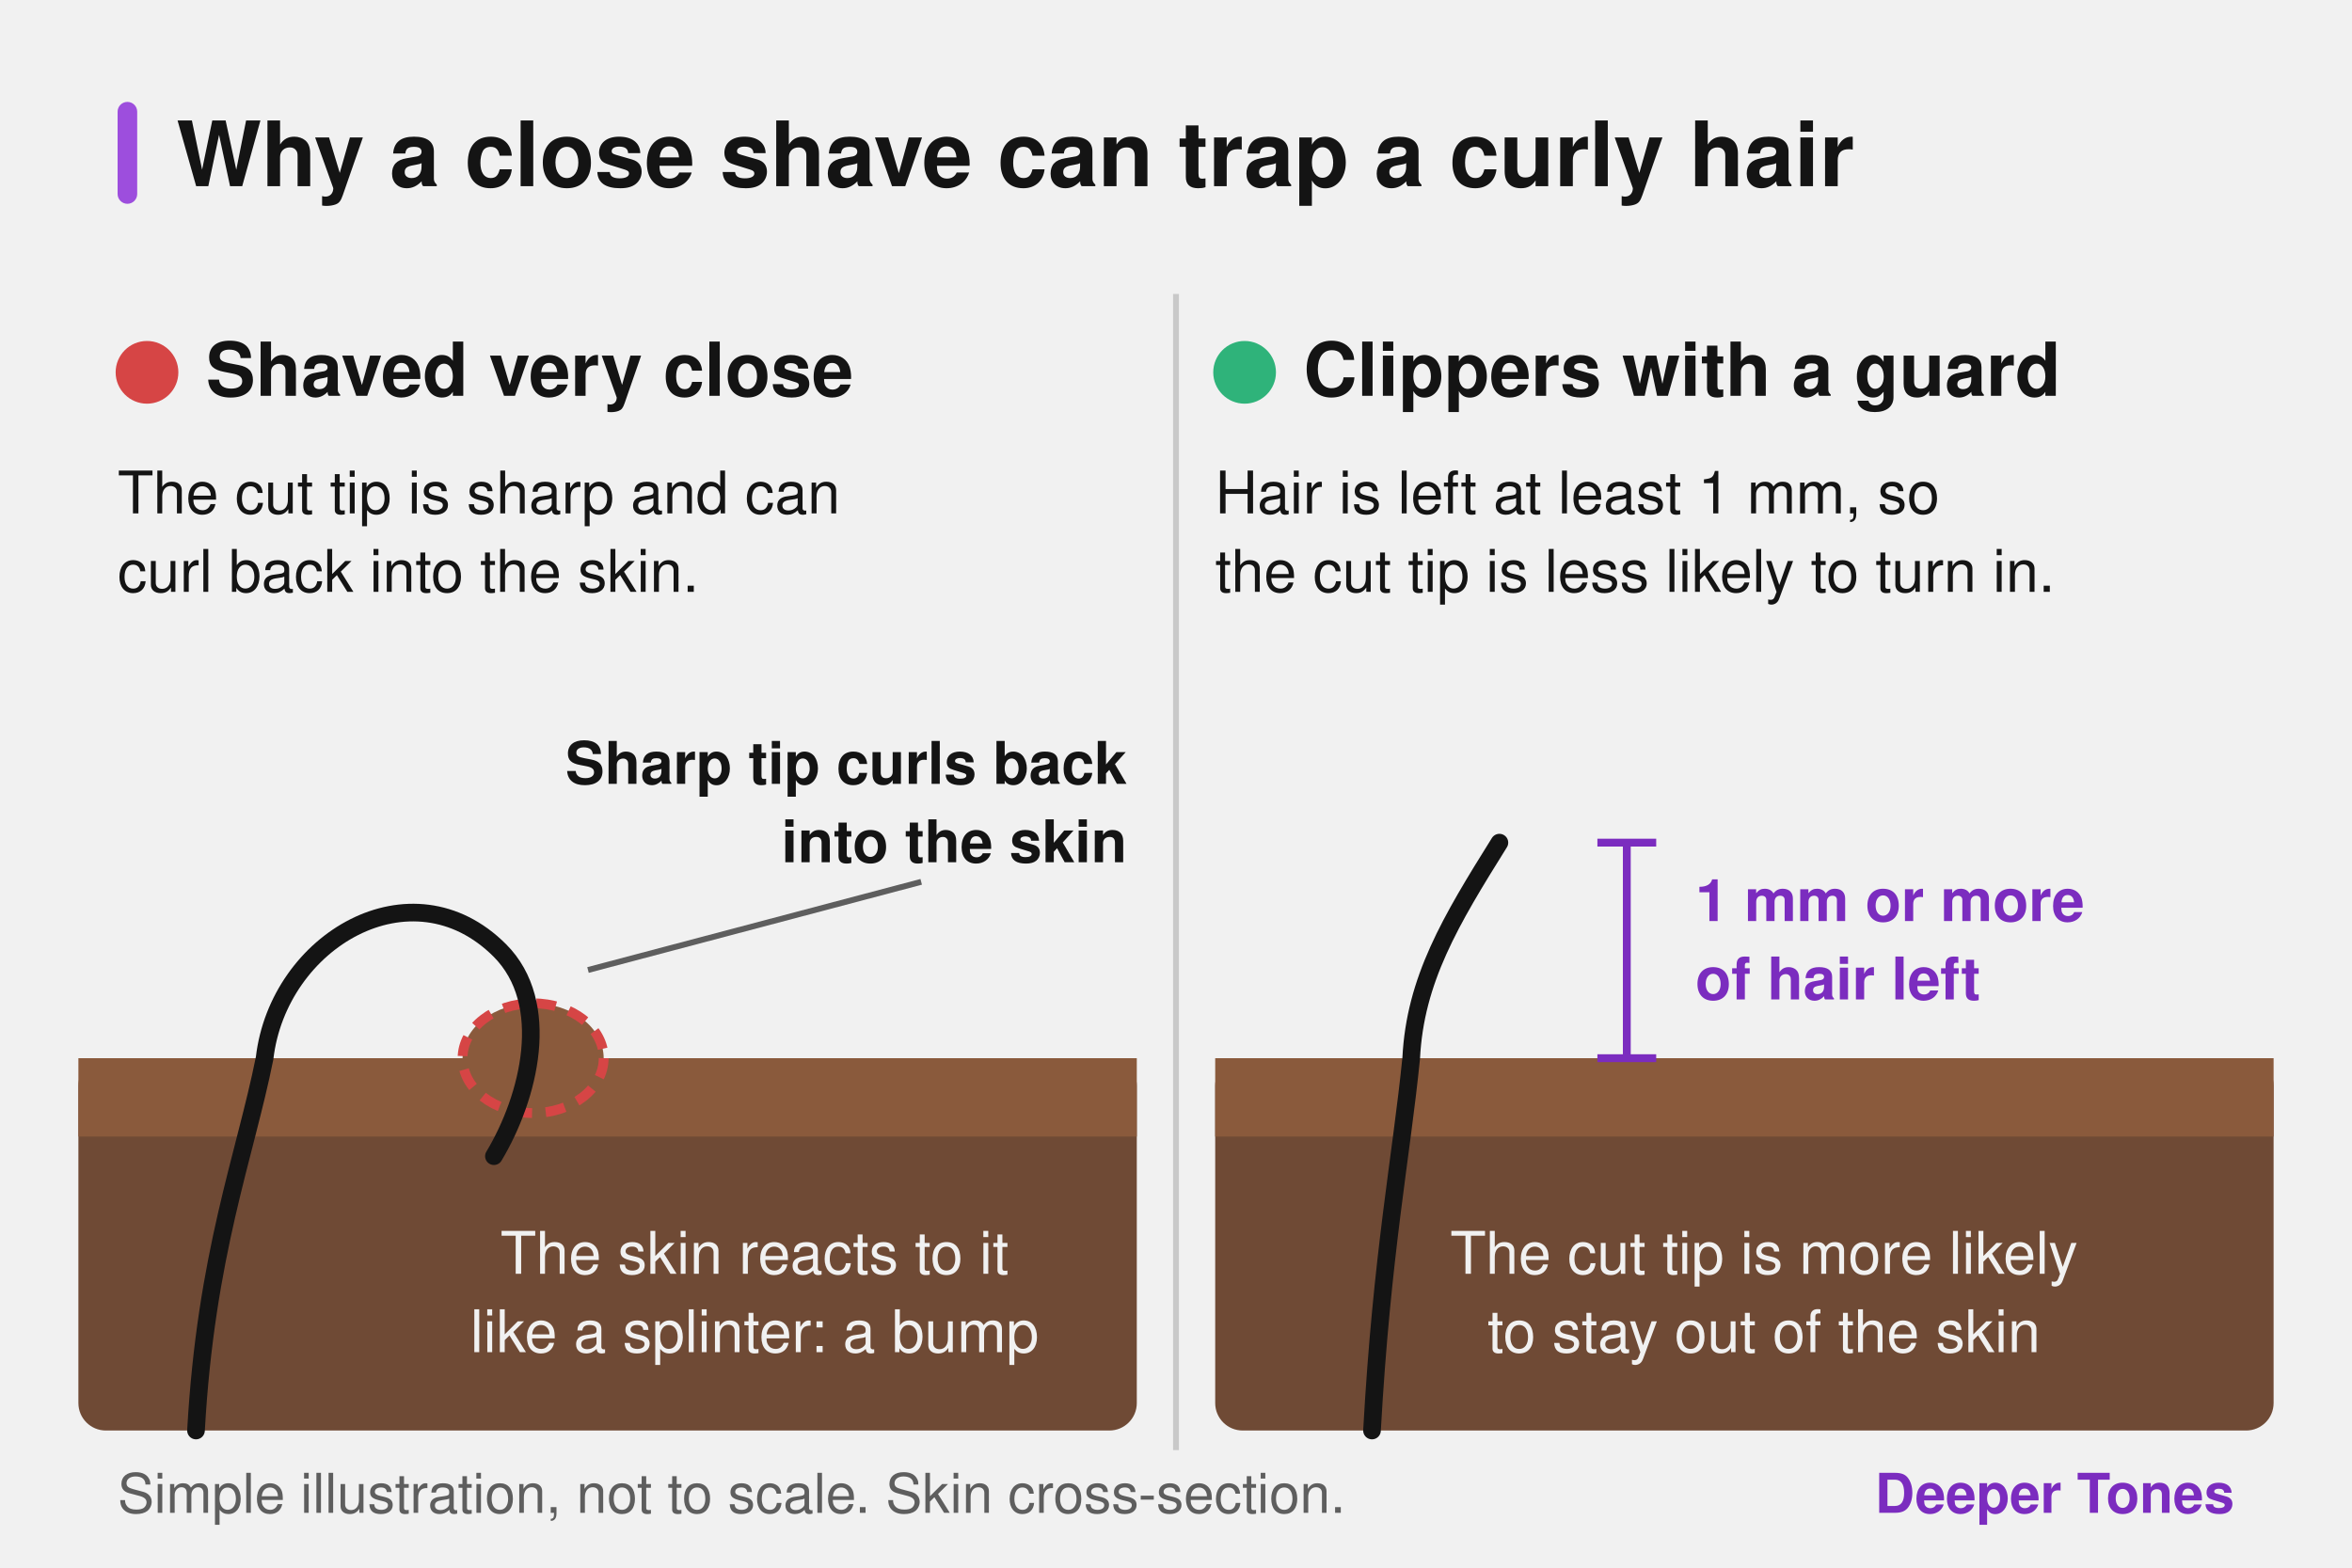
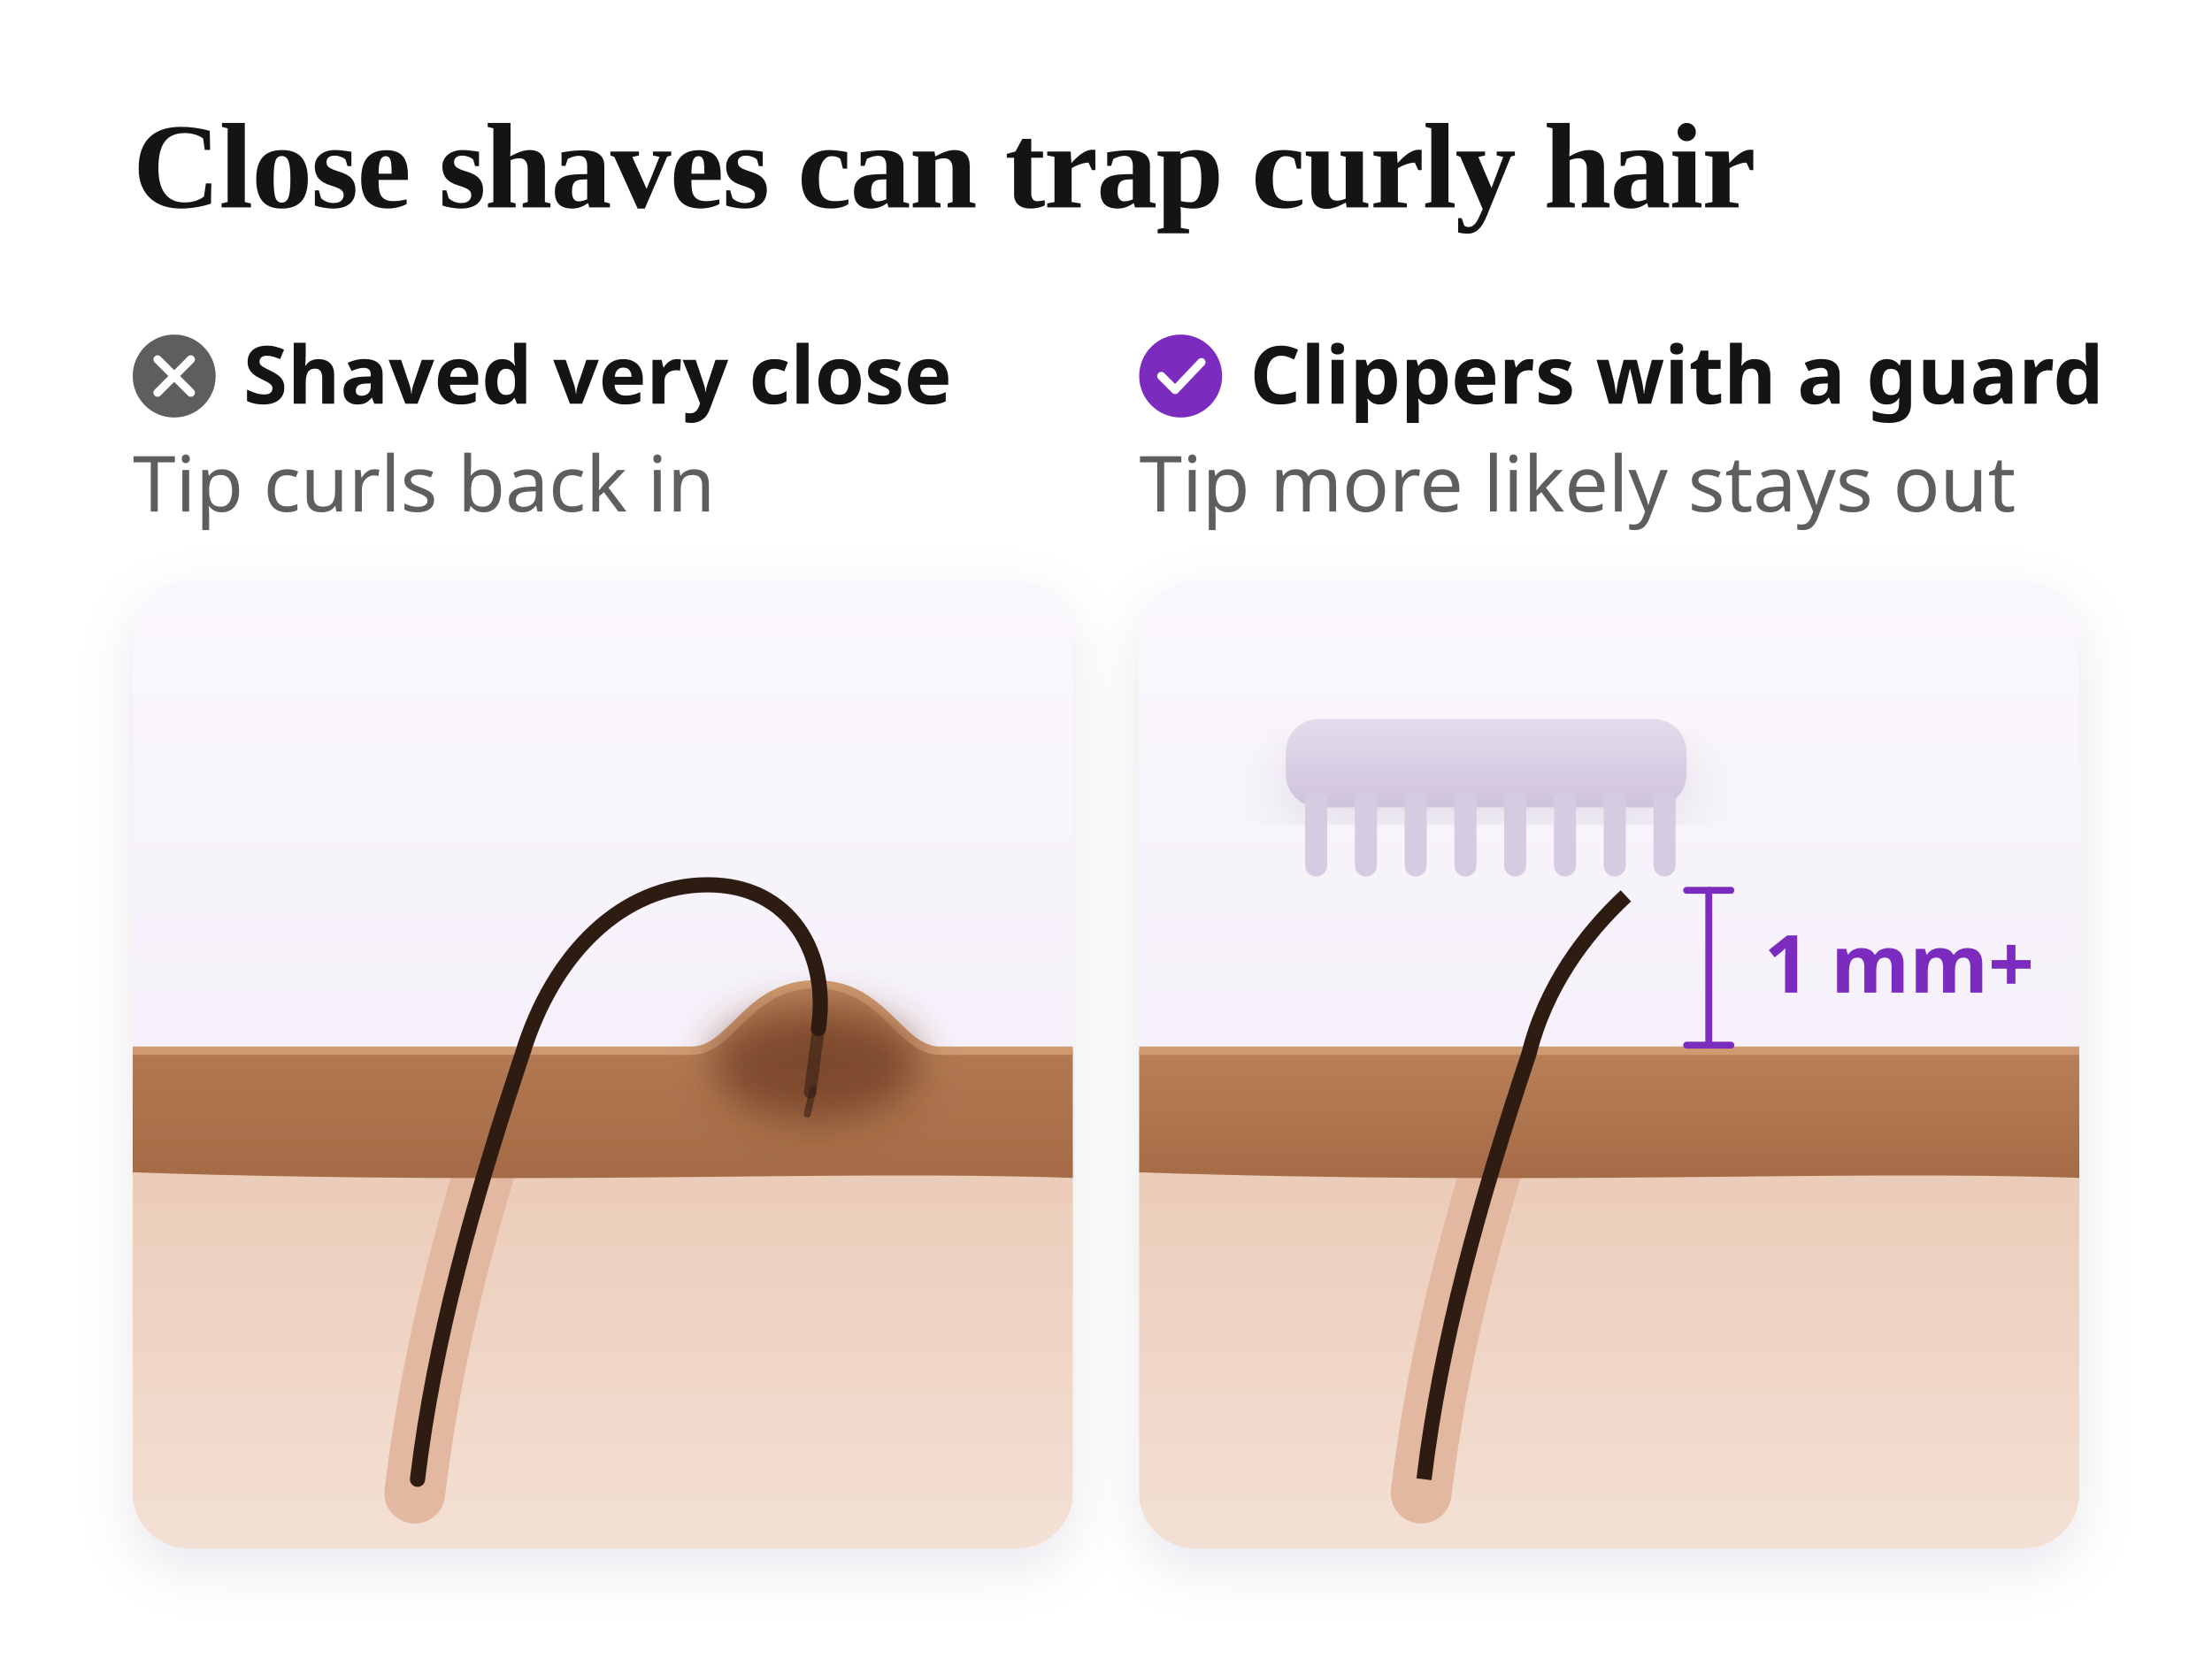
- <svg xmlns="http://www.w3.org/2000/svg" viewBox="0 0 1200 800" width="1200" height="800" font-family="Helvetica, Arial, sans-serif">
-   <rect width="1200" height="800" fill="#f1f1f1" />
-   <rect x="60" y="52" width="10" height="52" rx="5" fill="#9d4edd" />
-   <text x="90" y="95" font-size="46" font-weight="700" fill="#141414">Why a close shave can trap a curly hair</text>
-   <line x1="600" y1="150" x2="600" y2="740" stroke="#c9c9c9" stroke-width="3" />
-   <circle cx="75" cy="190" r="16" fill="#d64545" />
-   <text x="105" y="202" font-size="38" font-weight="700" fill="#141414">Shaved very close</text>
-   <text x="60" y="262" font-size="30" fill="#141414">The cut tip is sharp and can</text>
-   <text x="60" y="302" font-size="30" fill="#141414">curl back into the skin.</text>
-   <rect x="40" y="540" width="540" height="190" rx="14" fill="#6f4a35" />
-   <rect x="40" y="540" width="540" height="40" fill="#8a5a3c" />
-   <ellipse cx="272" cy="540" rx="36" ry="28" fill="#8a5a3c" stroke="#d64545" stroke-width="5" stroke-dasharray="10 7" />
-   <path d="M100 730 C 105 640,125 590,135 540 C 142 480,210 440,255 485 C 282 512,270 560,252 590" fill="none" stroke="#141414" stroke-width="9" stroke-linecap="round" />
-   <line x1="470" y1="450" x2="300" y2="495" stroke="#5e5e5e" stroke-width="3" />
-   <text x="575" y="400" font-size="30" font-weight="700" fill="#141414" text-anchor="end">Sharp tip curls back</text>
-   <text x="575" y="440" font-size="30" font-weight="700" fill="#141414" text-anchor="end">into the skin</text>
-   <text x="385" y="650" font-size="30" fill="#f1f1f1" text-anchor="middle">The skin reacts to it</text>
-   <text x="385" y="690" font-size="30" fill="#f1f1f1" text-anchor="middle">like a splinter: a bump</text>
-   <circle cx="635" cy="190" r="16" fill="#2fb37a" />
-   <text x="665" y="202" font-size="38" font-weight="700" fill="#141414">Clippers with a guard</text>
-   <text x="620" y="262" font-size="30" fill="#141414">Hair is left at least 1 mm, so</text>
-   <text x="620" y="302" font-size="30" fill="#141414">the cut tip is less likely to turn in.</text>
-   <rect x="620" y="540" width="540" height="190" rx="14" fill="#6f4a35" />
-   <rect x="620" y="540" width="540" height="40" fill="#8a5a3c" />
-   <path d="M700 730 C 705 640,715 590,720 540 C 722 500,740 470,765 430" fill="none" stroke="#141414" stroke-width="9" stroke-linecap="round" />
-   <line x1="830" y1="540" x2="830" y2="430" stroke="#7b2cbf" stroke-width="4" />
-   <line x1="815" y1="540" x2="845" y2="540" stroke="#7b2cbf" stroke-width="4" />
-   <line x1="815" y1="430" x2="845" y2="430" stroke="#7b2cbf" stroke-width="4" />
-   <text x="865" y="470" font-size="30" font-weight="700" fill="#7b2cbf">1 mm or more</text>
-   <text x="865" y="510" font-size="30" font-weight="700" fill="#7b2cbf">of hair left</text>
-   <text x="900" y="650" font-size="30" fill="#f1f1f1" text-anchor="middle">The cut tip is more likely</text>
-   <text x="900" y="690" font-size="30" fill="#f1f1f1" text-anchor="middle">to stay out of the skin</text>
-   <text x="60" y="772" font-size="28" fill="#5e5e5e">Simple illustration, not to scale. Skin cross-section.</text>
-   <text x="1140" y="772" font-size="28" font-weight="700" fill="#7b2cbf" text-anchor="end">Deeper Tones</text>
+ <svg xmlns="http://www.w3.org/2000/svg" viewBox="0 0 1600 1200" width="1600" height="1200">
+   <defs>
+     <linearGradient id="epi" x1="0" y1="0" x2="0" y2="1">
+       <stop offset="0" stop-color="#B98058" />
+       <stop offset="1" stop-color="#A46B46" />
+     </linearGradient>
+     <linearGradient id="derm" x1="0" y1="0" x2="0" y2="1">
+       <stop offset="0" stop-color="#EBCBB8" />
+       <stop offset="1" stop-color="#F4E2D7" />
+     </linearGradient>
+     <linearGradient id="air" x1="0" y1="0" x2="0" y2="1">
+       <stop offset="0" stop-color="#FAF7FC" />
+       <stop offset="1" stop-color="#F1EAF8" />
+     </linearGradient>
+     <filter id="soft" x="-80%" y="-80%" width="260%" height="260%">
+       <feGaussianBlur stdDeviation="14" />
+     </filter>
+     <filter id="lift" x="-10%" y="-10%" width="120%" height="130%">
+       <feDropShadow dx="0" dy="14" stdDeviation="20" flood-color="#2B1640" flood-opacity="0.09" />
+     </filter>
+     <clipPath id="cardL">
+       <rect x="96" y="420" width="680" height="700" rx="40" />
+     </clipPath>
+     <clipPath id="cardR">
+       <rect x="824" y="420" width="680" height="700" rx="40" />
+     </clipPath>
+   </defs>
+   <rect width="1600" height="1200" fill="#FFFFFF" />
+   <text x="96" y="150" font-family="Source Serif 4" font-weight="600" font-size="88" fill="#141414" letter-spacing="-1">Close shaves can trap curly hair</text>
+   <g font-family="Archivo">
+     <circle cx="126" cy="272" r="30" fill="#5E5E5E" />
+     <path d="M114 260 l 24 24 M138 260 l -24 24" stroke="#FFFFFF" stroke-width="6" stroke-linecap="round" />
+     <text x="176" y="292" font-size="58" font-weight="600" fill="#141414">Shaved very close</text>
+     <text x="96" y="370" font-size="56" font-weight="400" fill="#5E5E5E">Tip curls back in</text>
+   </g>
+   <g filter="url(#lift)">
+     <rect x="96" y="420" width="680" height="700" rx="40" fill="url(#air)" />
+   </g>
+   <g clip-path="url(#cardL)">
+     <rect x="96" y="840" width="680" height="300" fill="url(#derm)" />
+     <path d="M300 1080 C 312 980, 336 890, 368 790" fill="none" stroke="#E2B9A0" stroke-width="44" stroke-linecap="round" />
+     <path d="M96 760 L 500 760 C 530 760, 540 712, 590 712 C 640 712, 650 760, 680 760 L 776 760 L 776 852 C 600 846, 400 858, 96 848 Z" fill="url(#epi)" />
+     <path d="M96 760 L 500 760 C 530 760, 540 712, 590 712 C 640 712, 650 760, 680 760 L 776 760" fill="none" stroke="#CF9A72" stroke-width="6" />
+     <ellipse cx="590" cy="770" rx="74" ry="40" fill="#6E3A22" opacity="0.75" filter="url(#soft)" />
+     <path d="M302 1070 C 314 970, 342 870, 378 762 C 400 690, 450 640, 512 640 C 572 640, 600 690, 592 744" fill="none" stroke="#2E1C12" stroke-width="11" stroke-linecap="round" />
+     <path d="M592 744 L 586 790" fill="none" stroke="#2E1C12" stroke-width="9" stroke-linecap="round" opacity="0.55" />
+     <path d="M588 788 L 584 806" fill="none" stroke="#2E1C12" stroke-width="5" stroke-linecap="round" opacity="0.55" />
+   </g>
+   <g font-family="Archivo">
+     <circle cx="854" cy="272" r="30" fill="#7B2CBF" />
+     <path d="M840 272 l 10 10 l 19 -20" fill="none" stroke="#FFFFFF" stroke-width="6" stroke-linecap="round" stroke-linejoin="round" />
+     <text x="904" y="292" font-size="58" font-weight="600" fill="#141414">Clippers with a guard</text>
+     <text x="824" y="370" font-size="56" font-weight="400" fill="#5E5E5E">Tip more likely stays out</text>
+   </g>
+   <g filter="url(#lift)">
+     <rect x="824" y="420" width="680" height="700" rx="40" fill="url(#air)" />
+   </g>
+   <g clip-path="url(#cardR)">
+     <rect x="824" y="840" width="680" height="300" fill="url(#derm)" />
+     <path d="M1028 1080 C 1040 980, 1064 890, 1096 790" fill="none" stroke="#E2B9A0" stroke-width="44" stroke-linecap="round" />
+     <path d="M824 760 L 1504 760 L 1504 852 C 1328 846, 1128 858, 824 848 Z" fill="url(#epi)" />
+     <path d="M824 760 L 1504 760" fill="none" stroke="#CF9A72" stroke-width="6" />
+     <path d="M1030 1070 C 1042 970, 1070 870, 1106 762 C 1118 714, 1146 676, 1176 648" fill="none" stroke="#2E1C12" stroke-width="11" stroke-linecap="butt" />
+   </g>
+   <defs>
+     <linearGradient id="clip" x1="0" y1="0" x2="0" y2="1">
+       <stop offset="0" stop-color="#E4DCEC" />
+       <stop offset="1" stop-color="#CFC3DD" />
+     </linearGradient>
+   </defs>
+   <g filter="url(#lift)">
+     <rect x="930" y="520" width="290" height="64" rx="24" fill="url(#clip)" />
+   </g>
+   <g fill="#D6CCE2">
+     <rect x="944" y="572" width="16" height="62" rx="8" />
+     <rect x="980" y="572" width="16" height="62" rx="8" />
+     <rect x="1016" y="572" width="16" height="62" rx="8" />
+     <rect x="1052" y="572" width="16" height="62" rx="8" />
+     <rect x="1088" y="572" width="16" height="62" rx="8" />
+     <rect x="1124" y="572" width="16" height="62" rx="8" />
+     <rect x="1160" y="572" width="16" height="62" rx="8" />
+     <rect x="1196" y="572" width="16" height="62" rx="8" />
+   </g>
+   <g stroke="#7B2CBF" stroke-width="5" stroke-linecap="round">
+     <path d="M1236 644 V 756" />
+     <path d="M1220 644 H 1252" />
+     <path d="M1220 756 H 1252" />
+   </g>
+   <text x="1276" y="718" font-family="Archivo" font-size="58" font-weight="600" fill="#7B2CBF">1 mm+</text>
</svg>
